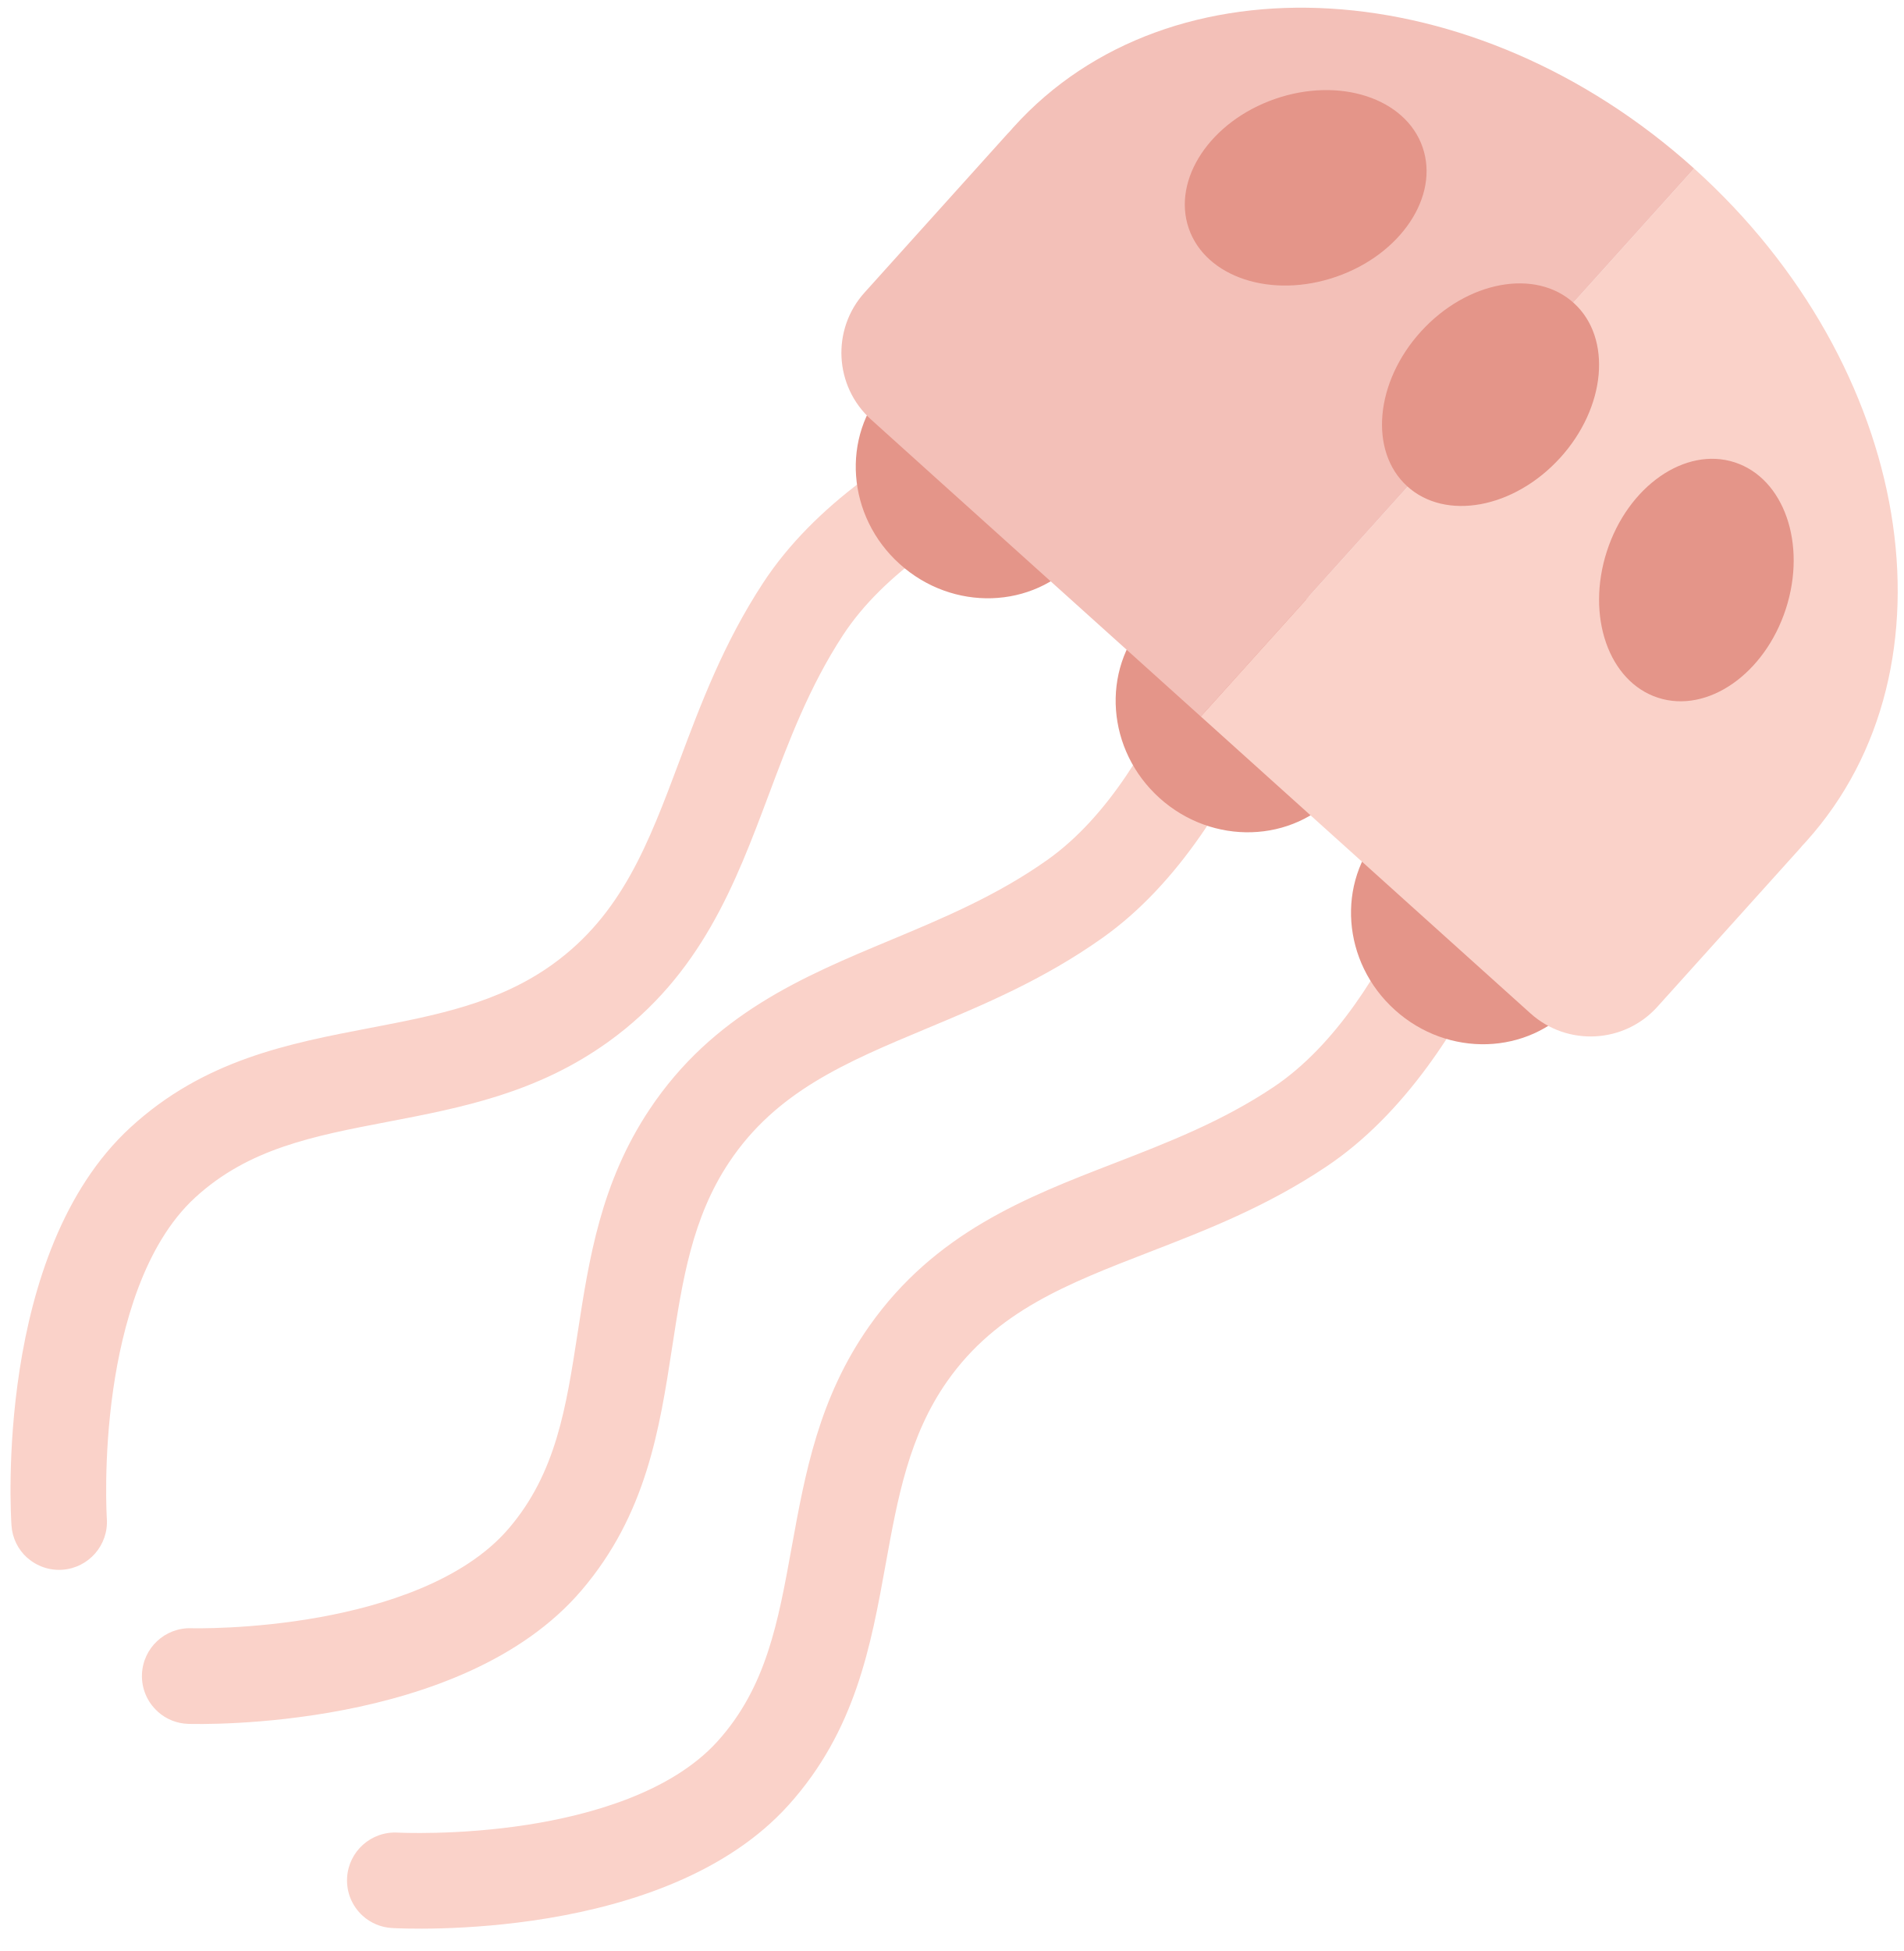
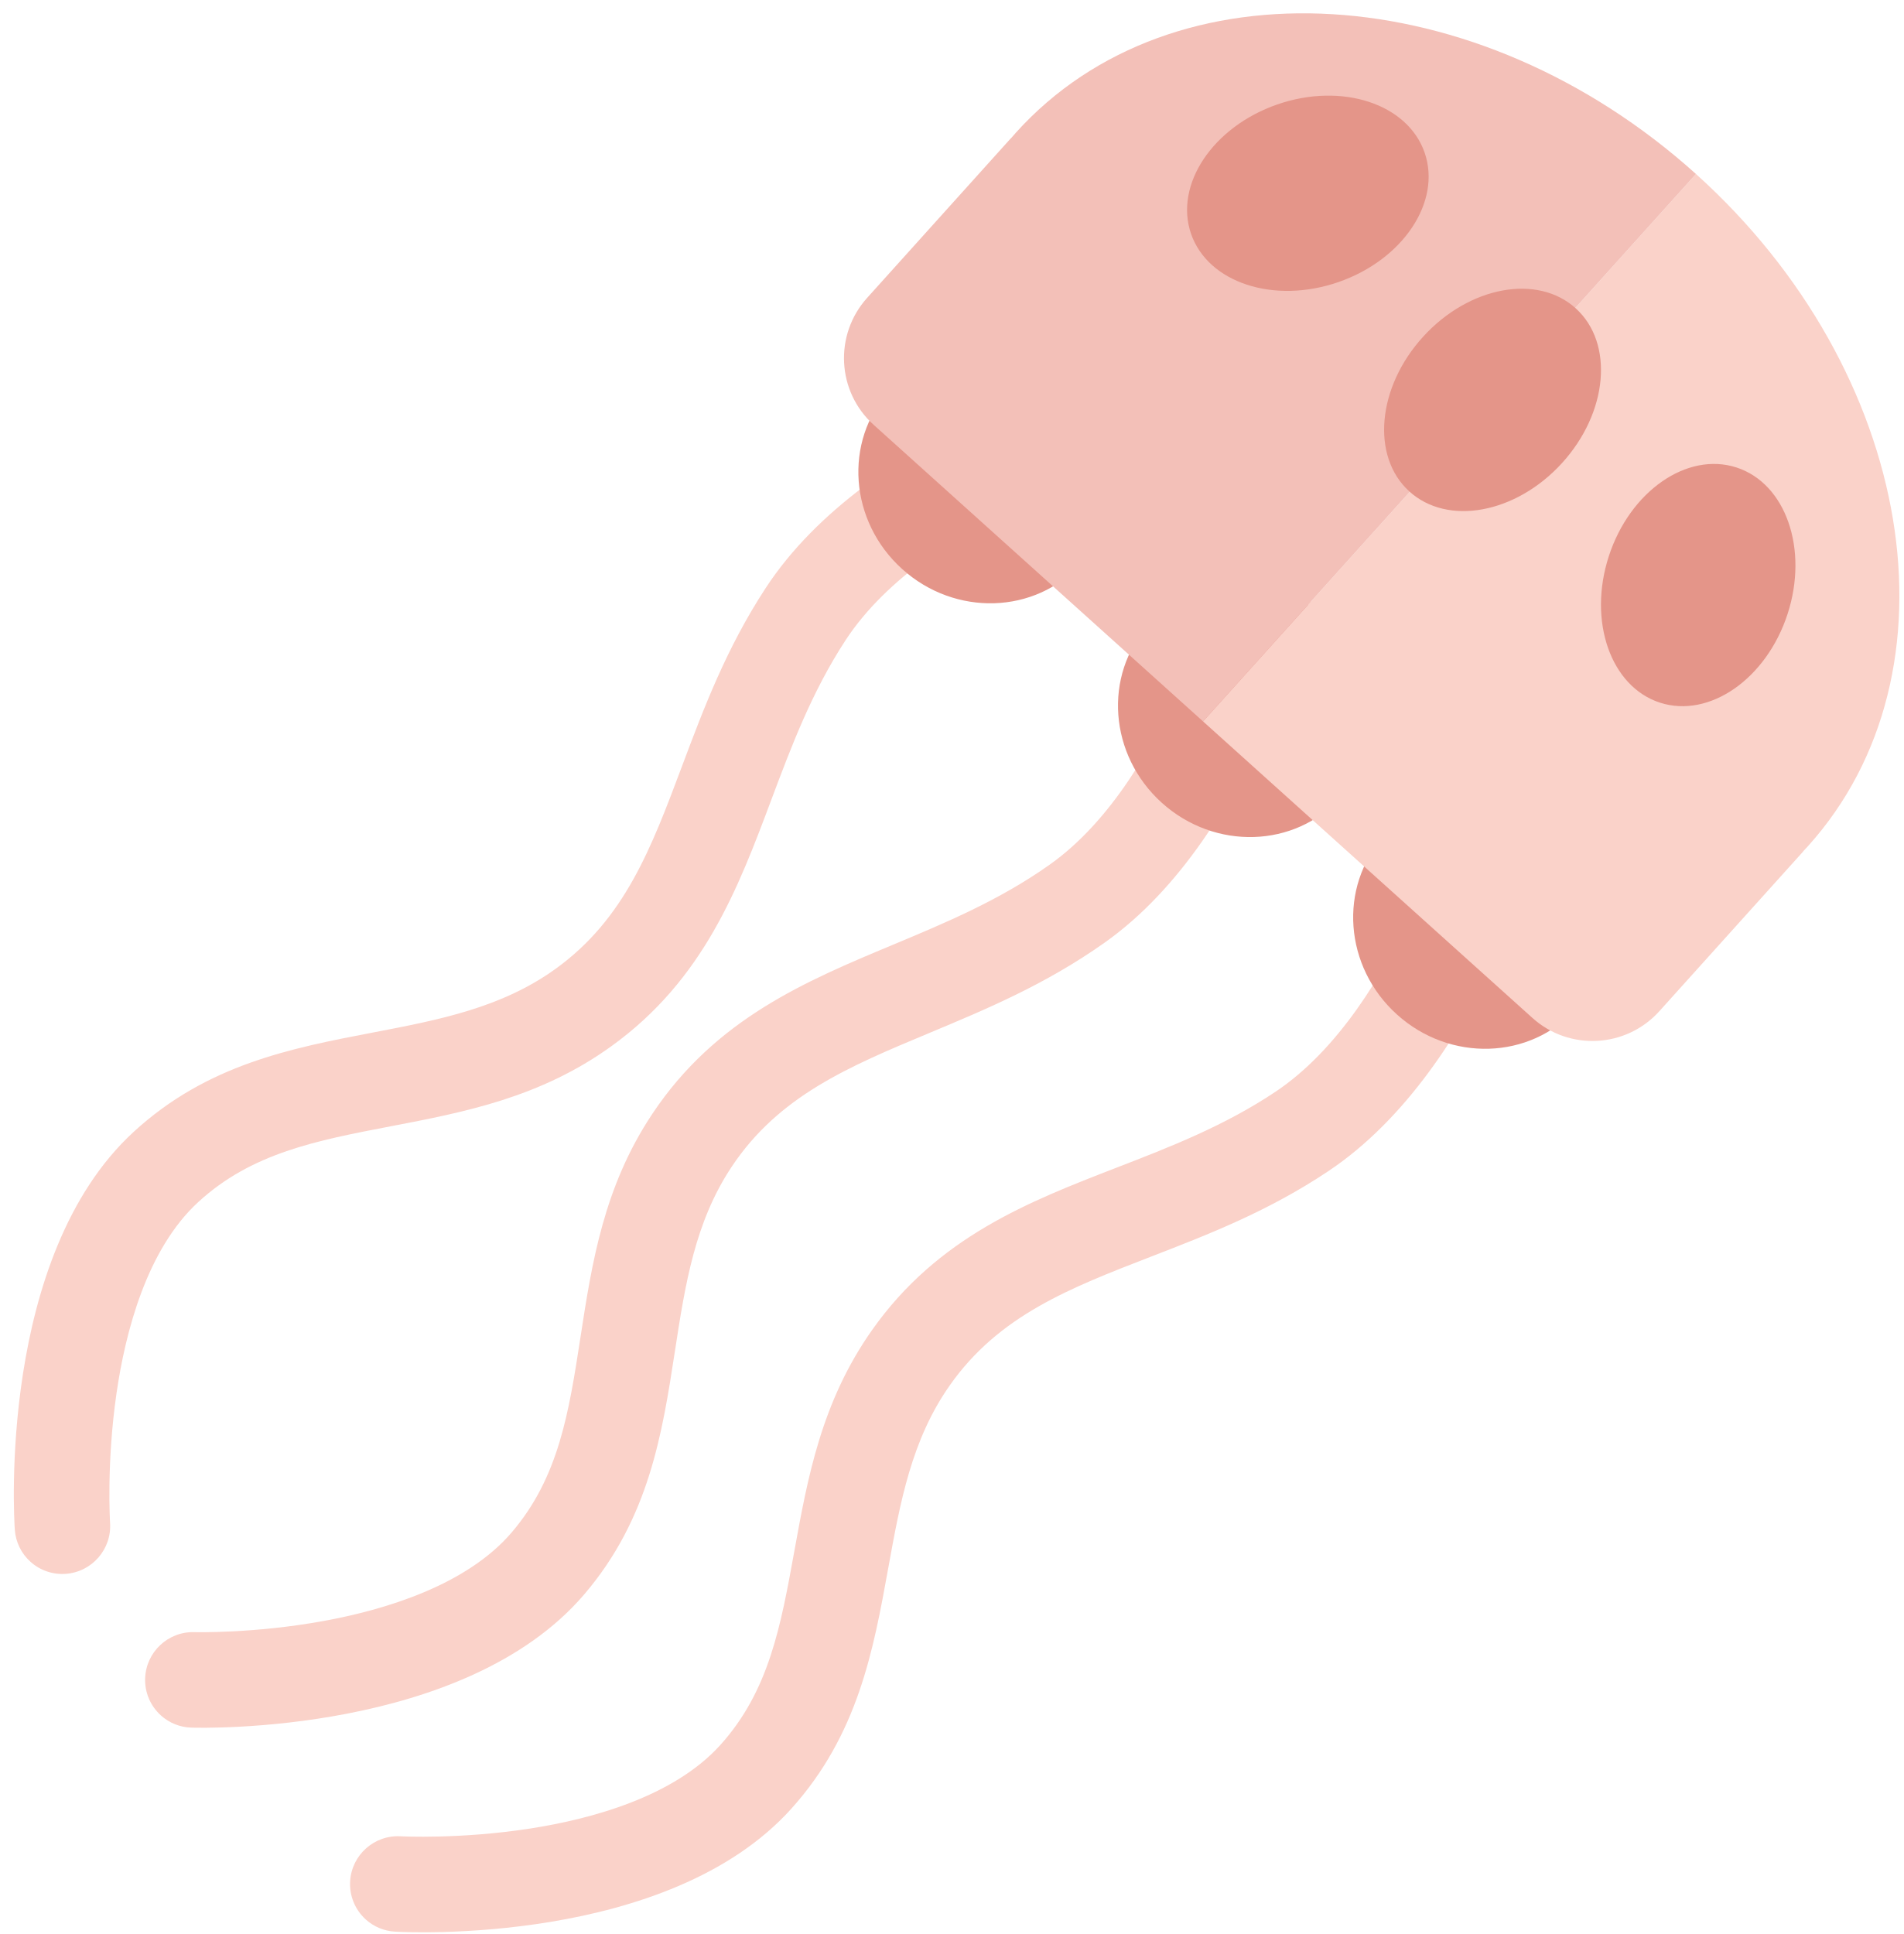
- <svg xmlns="http://www.w3.org/2000/svg" width="80" height="82" viewBox="0 0 80 82">
+ <svg xmlns="http://www.w3.org/2000/svg" width="125" height="127" viewBox="0 0 125 127">
  <g fill="none" fill-rule="evenodd">
-     <path d="M15.25 80.524a2.002 2.002 0 0 1-.66-1.61 2.014 2.014 0 0 1 2.125-1.89c.023 0 2.505.13 5.46-.33 2.562-.4 6.028-1.333 7.994-3.516 2.044-2.272 2.537-4.994 3.108-8.146.56-3.088 1.137-6.282 3.267-9.304 2.767-3.925 6.596-5.408 10.3-6.84 2.226-.863 4.527-1.754 6.682-3.195 5.258-3.518 7.64-12.642 7.662-12.733a2.014 2.014 0 0 1 2.44-1.456 2.004 2.004 0 0 1 1.453 2.437c-.11.436-2.777 10.708-9.328 15.09-2.525 1.69-5.037 2.662-7.468 3.603-3.432 1.33-6.396 2.476-8.46 5.405-1.618 2.295-2.094 4.92-2.597 7.702-.623 3.442-1.268 7-4.08 10.123-5.19 5.765-16.208 5.198-16.675 5.17a1.995 1.995 0 0 1-1.224-.51M1.14 65.47a1.995 1.995 0 0 1-.657-1.352c-.032-.466-.712-11.48 4.998-16.73 3.094-2.845 6.645-3.527 10.08-4.185 2.774-.532 5.395-1.035 7.672-2.676 2.908-2.095 4.024-5.072 5.317-8.518.915-2.442 1.862-4.965 3.524-7.507 4.314-6.597 14.556-9.37 14.99-9.484a2.003 2.003 0 0 1 2.452 1.427 2.013 2.013 0 0 1-1.432 2.455c-.137.037-9.196 2.514-12.65 7.795-1.42 2.17-2.286 4.48-3.124 6.716-1.396 3.72-2.838 7.564-6.734 10.372-3 2.16-6.186 2.773-9.268 3.364-3.145.602-5.862 1.123-8.112 3.192-2.162 1.99-3.06 5.464-3.433 8.03-.43 2.96-.274 5.442-.272 5.467a2.015 2.015 0 0 1-1.87 2.14 2 2 0 0 1-1.48-.51M6.63 71.936a2 2 0 0 1-.663-1.558 2.014 2.014 0 0 1 2.075-1.944c.022 0 2.507.066 5.45-.473 2.55-.465 5.99-1.49 7.897-3.725 1.984-2.324 2.405-5.058 2.893-8.224.478-3.1.972-6.31 3.022-9.385 2.662-3.997 6.45-5.58 10.116-7.11 2.203-.92 4.48-1.872 6.597-3.37 5.185-3.67 7.304-12.836 7.324-12.928a2.013 2.013 0 0 1 2.403-1.522 2.004 2.004 0 0 1 1.517 2.4c-.1.437-2.494 10.775-8.928 15.328-2.48 1.755-4.966 2.794-7.37 3.798-3.396 1.42-6.33 2.645-8.316 5.628-1.557 2.336-1.963 4.974-2.393 7.767-.532 3.456-1.083 7.03-3.812 10.226-5.035 5.9-16.066 5.624-16.533 5.61a1.996 1.996 0 0 1-1.278-.514" fill="#FAD2C9" />
-     <path d="M45.336 23.473c-1.923 2.136-5.29 2.24-7.517.234-2.23-2.006-2.477-5.364-.553-7.5 1.923-2.136 5.29-2.24 7.517-.235 2.228 2.006 2.476 5.365.552 7.5M56.26 33.308c-1.924 2.136-5.29 2.24-7.518.235-2.228-2.006-2.475-5.365-.552-7.5 1.923-2.137 5.29-2.242 7.517-.236 2.23 2.007 2.476 5.365.553 7.5M66.153 42.216c-1.923 2.136-5.29 2.242-7.517.235-2.23-2.005-2.476-5.364-.553-7.5 1.924-2.136 5.29-2.24 7.518-.234 2.23 2.006 2.476 5.364.553 7.5" fill="#E49589" />
-     <path d="M75.924 35.362c6.6-7.33 4.49-19.99-4.713-28.278l-20.737 23.03L61.77 40.287l2.562 2.306a3.78 3.78 0 0 0 5.34-.285l6.015-6.68c.02-.022.035-.045.053-.067.06-.066.124-.13.184-.198" fill="#FAD2C9" />
-     <path d="M71.21 7.083c-9.204-8.287-22.016-9.062-28.616-1.73-.06.066-.12.134-.178.202l-.06.06-6.015 6.68a3.78 3.78 0 0 0 .275 5.34l2.56 2.308 11.298 10.172L71.21 7.085v-.002z" fill="#F3C0B8" />
-     <path d="M75.065 25.594c-.888 2.733-3.292 4.404-5.368 3.733-2.077-.67-3.04-3.43-2.152-6.163.888-2.733 3.29-4.404 5.368-3.733 2.076.672 3.04 3.43 2.152 6.164M65.572 19.25c-1.936 2.123-4.813 2.654-6.425 1.185-1.612-1.47-1.35-4.383.586-6.507 1.937-2.125 4.813-2.656 6.425-1.187 1.613 1.47 1.35 4.384-.586 6.51M56.17 11.63c-2.713.942-5.49.033-6.202-2.03-.71-2.064.912-4.5 3.626-5.442 2.715-.942 5.492-.032 6.203 2.03.712 2.065-.912 4.5-3.626 5.442" fill="#E49589" />
+     <path d="M24.02 126.048a3.124 3.124 0 0 1-1.03-2.514 3.144 3.144 0 0 1 3.316-2.95c.035.002 3.91.206 8.523-.513 3.996-.622 9.405-2.08 12.473-5.487 3.193-3.546 3.962-7.794 4.853-12.713.873-4.82 1.775-9.806 5.1-14.522 4.317-6.126 10.294-8.44 16.074-10.678 3.475-1.345 7.067-2.736 10.43-4.985 8.206-5.49 11.922-19.73 11.96-19.873a3.143 3.143 0 0 1 3.81-2.272 3.127 3.127 0 0 1 2.265 3.804c-.172.68-4.334 16.71-14.558 23.55-3.94 2.637-7.862 4.155-11.655 5.623-5.357 2.074-9.983 3.865-13.205 8.437-2.525 3.58-3.267 7.68-4.053 12.02-.972 5.37-1.978 10.926-6.366 15.8-8.1 8.997-25.3 8.112-26.027 8.07a3.113 3.113 0 0 1-1.91-.796M1.998 102.554a3.113 3.113 0 0 1-1.026-2.11c-.05-.73-1.11-17.92 7.8-26.114 4.828-4.44 10.37-5.503 15.73-6.53 4.33-.83 8.422-1.616 11.976-4.178 4.537-3.27 6.28-7.915 8.298-13.294 1.43-3.81 2.907-7.747 5.5-11.715C57.01 28.318 72.997 23.99 73.673 23.81a3.126 3.126 0 0 1 3.828 2.23 3.142 3.142 0 0 1-2.235 3.832c-.214.058-14.353 3.923-19.743 12.166-2.215 3.386-3.568 6.994-4.877 10.482-2.178 5.804-4.43 11.806-10.51 16.187-4.68 3.374-9.655 4.328-14.465 5.25-4.91.942-9.148 1.755-12.66 4.985-3.375 3.103-4.777 8.528-5.358 12.532-.672 4.622-.428 8.495-.425 8.533a3.145 3.145 0 0 1-2.918 3.343 3.12 3.12 0 0 1-2.312-.796M10.564 112.645a3.122 3.122 0 0 1-1.034-2.432 3.143 3.143 0 0 1 3.24-3.035c.034 0 3.912.103 8.506-.738 3.98-.728 9.348-2.327 12.325-5.814 3.1-3.628 3.756-7.896 4.517-12.836.746-4.842 1.517-9.848 4.717-14.65 4.155-6.238 10.07-8.708 15.788-11.097 3.438-1.437 6.993-2.92 10.295-5.26 8.092-5.727 11.4-20.032 11.432-20.176a3.142 3.142 0 0 1 3.747-2.376 3.128 3.128 0 0 1 2.367 3.745c-.154.683-3.893 16.818-13.933 23.925-3.87 2.74-7.75 4.36-11.502 5.928-5.3 2.214-9.88 4.127-12.98 8.78-2.43 3.647-3.063 7.764-3.734 12.123-.83 5.396-1.69 10.974-5.95 15.962-7.86 9.207-25.077 8.777-25.806 8.754a3.115 3.115 0 0 1-1.994-.8" fill="#FAD2C9" />
+     <path d="M70.976 37.005c-3.002 3.334-8.255 3.498-11.733.367-3.477-3.13-3.863-8.373-.86-11.707 3-3.334 8.253-3.498 11.73-.366 3.48 3.13 3.865 8.372.863 11.705M88.025 52.356c-3.002 3.334-8.255 3.498-11.733.366-3.478-3.13-3.864-8.372-.862-11.706 3.002-3.334 8.255-3.498 11.733-.367 3.478 3.13 3.863 8.372.862 11.706M103.466 66.26c-3.002 3.333-8.255 3.497-11.733.366-3.478-3.13-3.863-8.373-.862-11.707 3.003-3.335 8.256-3.5 11.734-.367 3.478 3.13 3.864 8.373.862 11.706" fill="#E49589" />
+     <path d="M118.716 55.562c10.302-11.44 7.008-31.202-7.357-44.136L78.993 47.372l17.63 15.875 4 3.6c2.418 2.178 6.15 1.978 8.333-.446l9.388-10.426c.03-.033.055-.07.084-.103.095-.102.192-.203.286-.308" fill="#FAD2C9" />
+     <path d="M111.36 11.426C96.993-1.508 76.997-2.72 66.695 8.723c-.094.105-.185.212-.277.318-.03.033-.065.06-.095.095L56.937 19.56c-2.183 2.426-1.992 6.158.427 8.336l3.998 3.6 17.632 15.876 32.365-35.946z" fill="#F3C0B8" />
+     <path d="M117.375 40.316c-1.386 4.265-5.137 6.874-8.378 5.826-3.24-1.047-4.745-5.354-3.36-9.62 1.388-4.264 5.138-6.873 8.38-5.825 3.24 1.047 4.744 5.354 3.358 9.62M102.56 30.413c-3.023 3.316-7.513 4.145-10.03 1.85-2.515-2.292-2.106-6.84.916-10.155 3.023-3.316 7.512-4.145 10.028-1.852 2.517 2.294 2.107 6.84-.915 10.157M87.887 18.522c-4.237 1.47-8.57.05-9.682-3.17-1.11-3.22 1.424-7.022 5.66-8.492 4.236-1.47 8.57-.05 9.68 3.17 1.112 3.22-1.422 7.023-5.658 8.492" fill="#E49589" />
  </g>
</svg>
